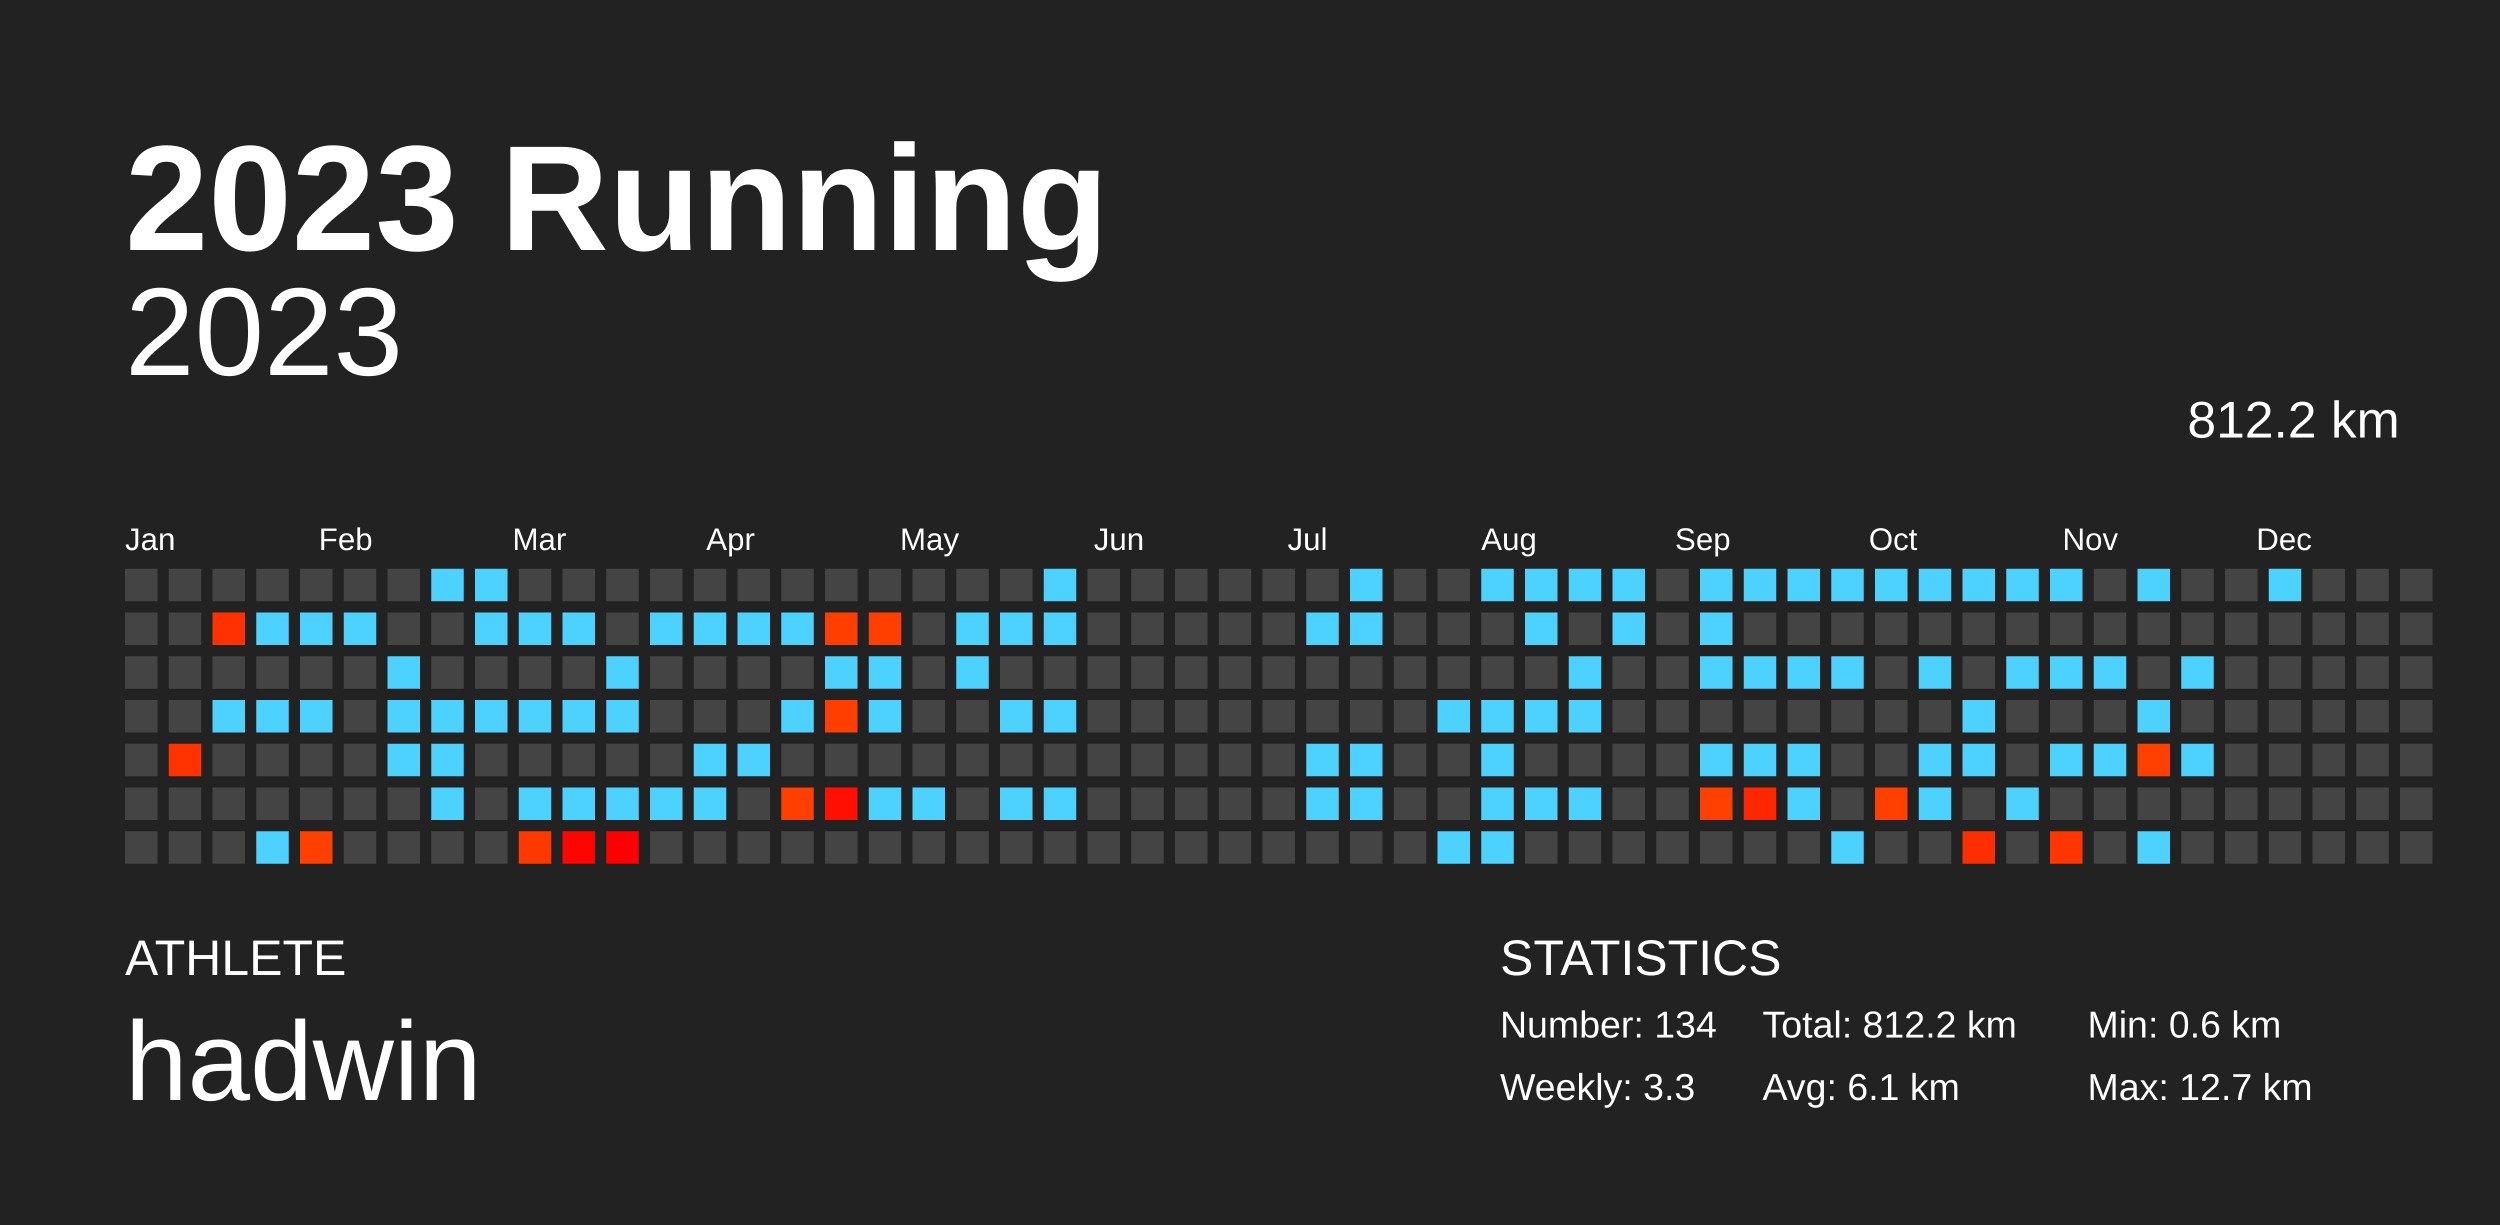
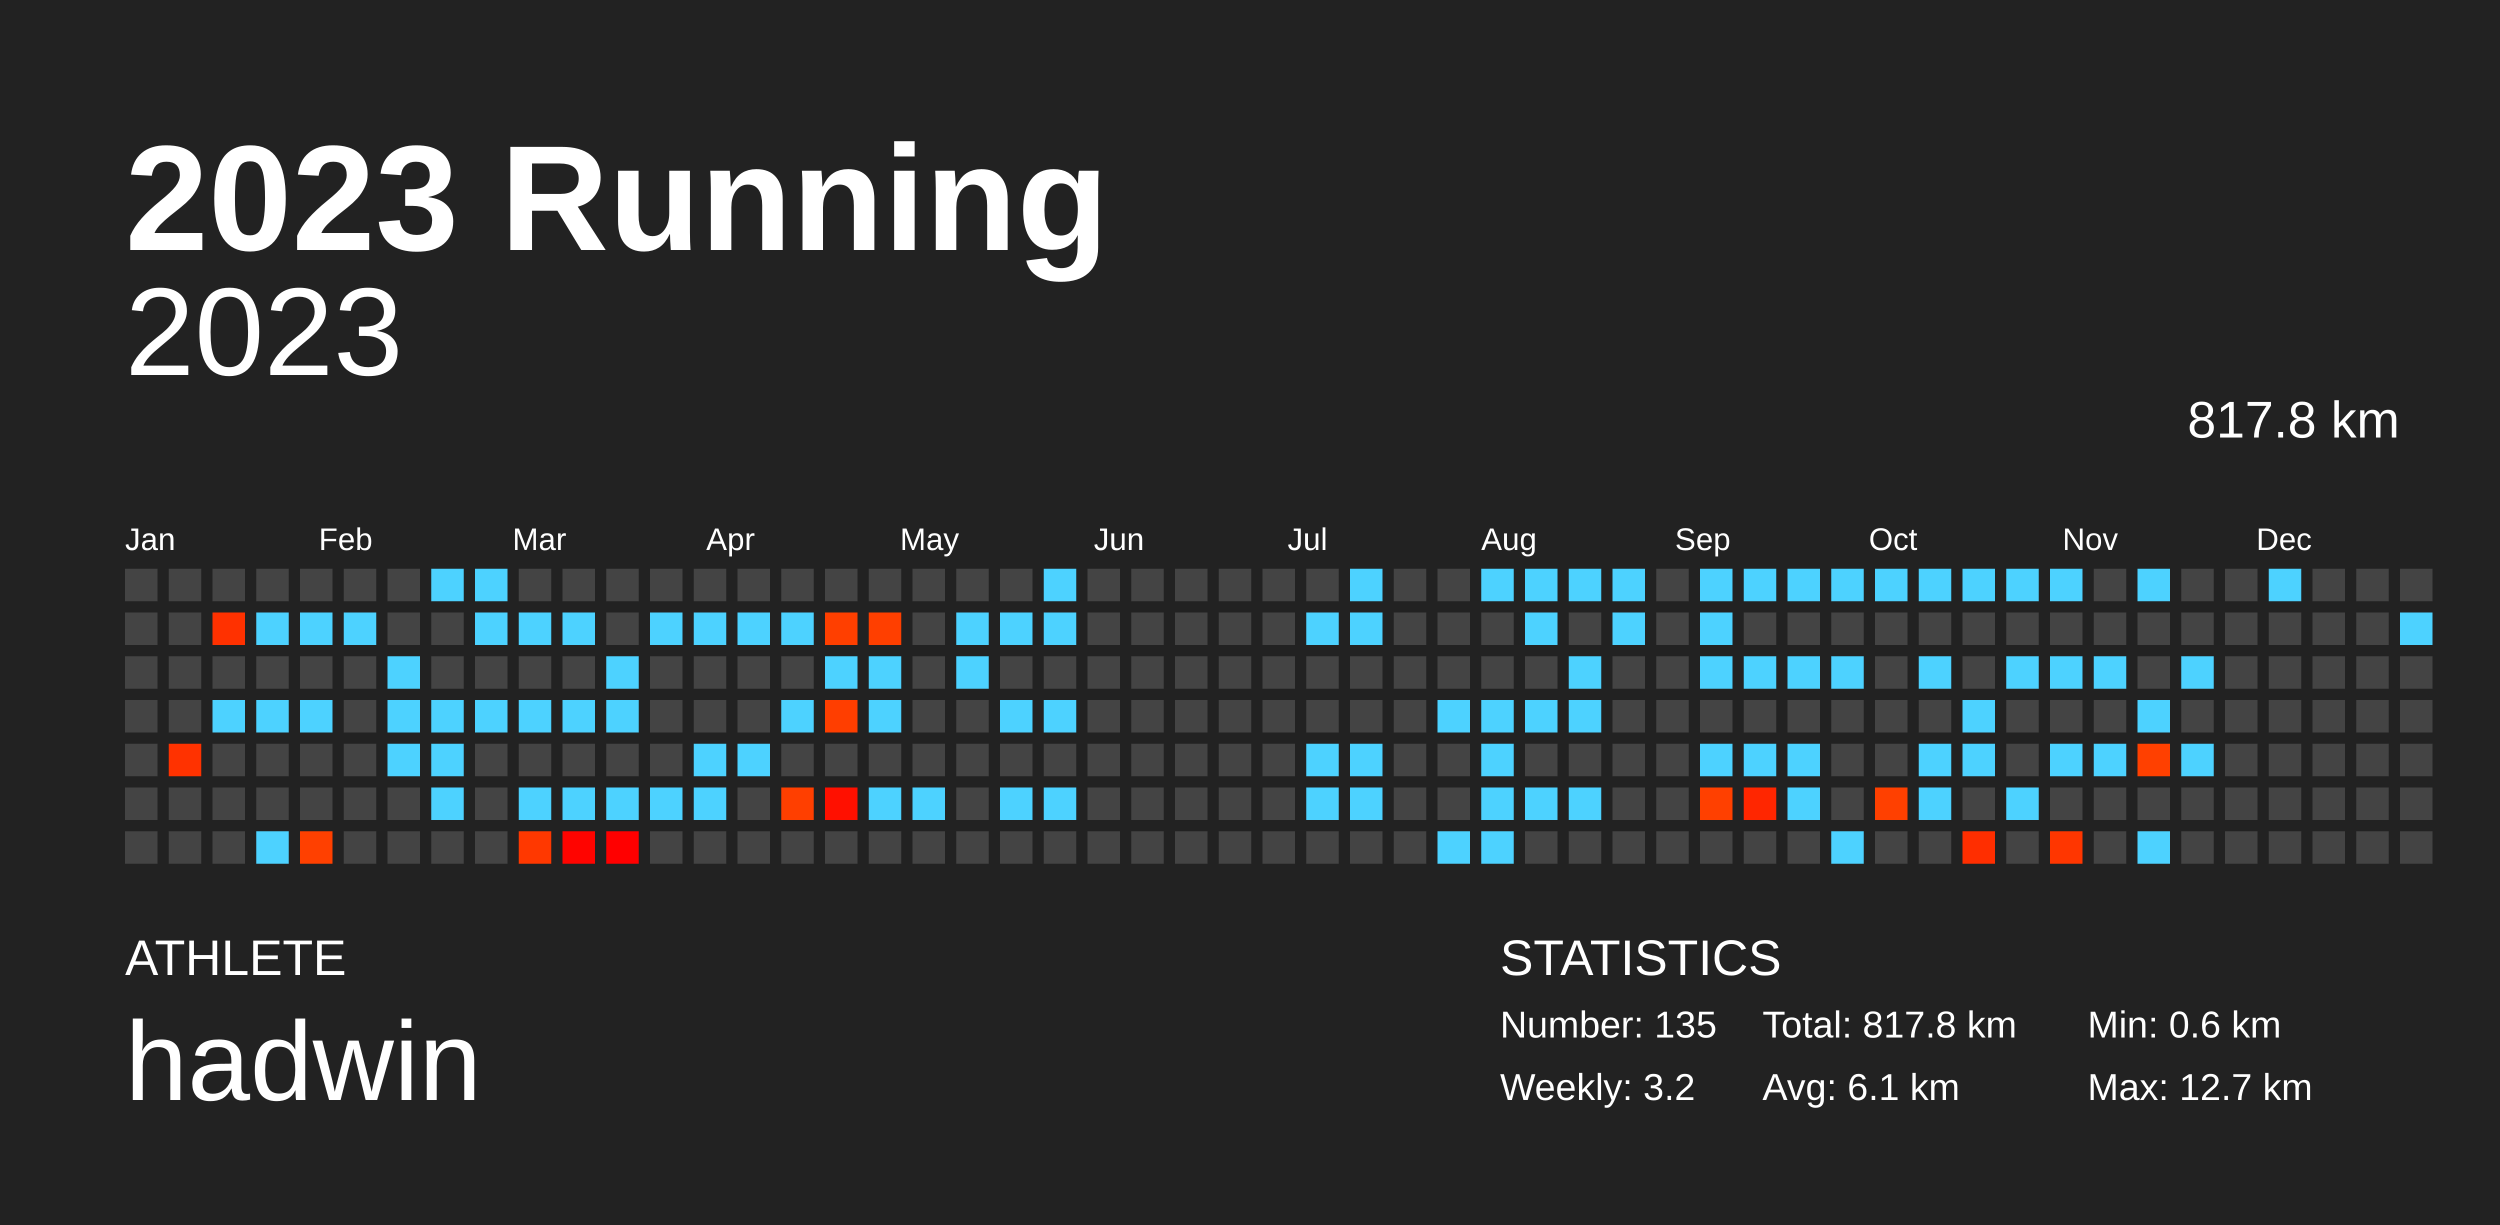
<svg xmlns="http://www.w3.org/2000/svg" baseProfile="full" height="98mm" version="1.1" viewBox="0,0,200,98" width="200mm">
  <defs />
  <rect fill="#222222" height="98" width="200" x="0" y="0" />
  <text fill="#FFFFFF" style="font-size:12px; font-family:Arial; font-weight:bold;" x="10" y="20">2023 Running</text>
  <text fill="#FFFFFF" style="font-size:4px; font-family:Arial" x="10" y="78">ATHLETE</text>
  <text fill="#FFFFFF" style="font-size:9px; font-family:Arial" x="10" y="88">hadwin</text>
  <text fill="#FFFFFF" style="font-size:4px; font-family:Arial" x="120" y="78">STATISTICS</text>
-   <text fill="#FFFFFF" style="font-size:3px; font-family:Arial" x="120" y="83">Number: 134</text>
-   <text fill="#FFFFFF" style="font-size:3px; font-family:Arial" x="120" y="88">Weekly: 3.3</text>
-   <text fill="#FFFFFF" style="font-size:3px; font-family:Arial" x="141" y="83">Total: 812.2 km</text>
+   <text fill="#FFFFFF" style="font-size:3px; font-family:Arial" x="120" y="83">Number: 135</text>
+   <text fill="#FFFFFF" style="font-size:3px; font-family:Arial" x="120" y="88">Weekly: 3.2</text>
+   <text fill="#FFFFFF" style="font-size:3px; font-family:Arial" x="141" y="83">Total: 817.8 km</text>
  <text fill="#FFFFFF" style="font-size:3px; font-family:Arial" x="141" y="88">Avg: 6.1 km</text>
  <text fill="#FFFFFF" style="font-size:3px; font-family:Arial" x="167" y="83">Min: 0.6 km</text>
  <text fill="#FFFFFF" style="font-size:3px; font-family:Arial" x="167" y="88">Max: 12.7 km</text>
  <text alignment-baseline="hanging" fill="#FFFFFF" style="font-size:10.0px; font-family:Arial;" x="10" y="30">2023</text>
-   <text alignment-baseline="hanging" fill="#FFFFFF" style="font-size:4.125px; font-family:Arial;" x="175" y="35">812.2 km</text>
+   <text alignment-baseline="hanging" fill="#FFFFFF" style="font-size:4.125px; font-family:Arial;" x="175" y="35">817.8 km</text>
  <text fill="#FFFFFF" style="font-size:2.5px; font-family:Arial" x="10.0" y="44">Jan</text>
  <text fill="#FFFFFF" style="font-size:2.5px; font-family:Arial" x="25.5" y="44">Feb</text>
  <text fill="#FFFFFF" style="font-size:2.5px; font-family:Arial" x="41.0" y="44">Mar</text>
  <text fill="#FFFFFF" style="font-size:2.5px; font-family:Arial" x="56.5" y="44">Apr</text>
  <text fill="#FFFFFF" style="font-size:2.5px; font-family:Arial" x="72.0" y="44">May</text>
  <text fill="#FFFFFF" style="font-size:2.5px; font-family:Arial" x="87.5" y="44">Jun</text>
  <text fill="#FFFFFF" style="font-size:2.5px; font-family:Arial" x="103.0" y="44">Jul</text>
  <text fill="#FFFFFF" style="font-size:2.5px; font-family:Arial" x="118.5" y="44">Aug</text>
  <text fill="#FFFFFF" style="font-size:2.5px; font-family:Arial" x="134.0" y="44">Sep</text>
  <text fill="#FFFFFF" style="font-size:2.5px; font-family:Arial" x="149.5" y="44">Oct</text>
  <text fill="#FFFFFF" style="font-size:2.5px; font-family:Arial" x="165.0" y="44">Nov</text>
  <text fill="#FFFFFF" style="font-size:2.5px; font-family:Arial" x="180.5" y="44">Dec</text>
  <rect fill="#444444" height="2.6" width="2.6" x="10.0" y="45.5" />
  <rect fill="#444444" height="2.6" width="2.6" x="10.0" y="49.0" />
  <rect fill="#444444" height="2.6" width="2.6" x="10.0" y="52.5" />
  <rect fill="#444444" height="2.6" width="2.6" x="10.0" y="56.0" />
  <rect fill="#444444" height="2.6" width="2.6" x="10.0" y="59.5" />
  <rect fill="#444444" height="2.6" width="2.6" x="10.0" y="63.0" />
  <rect fill="#444444" height="2.6" width="2.6" x="10.0" y="66.5" />
  <rect fill="#444444" height="2.6" width="2.6" x="13.5" y="45.5" />
  <rect fill="#444444" height="2.6" width="2.6" x="13.5" y="49.0" />
  <rect fill="#444444" height="2.6" width="2.6" x="13.5" y="52.5" />
  <rect fill="#444444" height="2.6" width="2.6" x="13.5" y="56.0" />
  <rect fill="#ff3200" height="2.6" width="2.6" x="13.5" y="59.5" />
  <rect fill="#444444" height="2.6" width="2.6" x="13.5" y="63.0" />
  <rect fill="#444444" height="2.6" width="2.6" x="13.5" y="66.5" />
  <rect fill="#444444" height="2.6" width="2.6" x="17.0" y="45.5" />
  <rect fill="#ff3100" height="2.6" width="2.6" x="17.0" y="49.0" />
  <rect fill="#444444" height="2.6" width="2.6" x="17.0" y="52.5" />
  <rect fill="#4dd2ff" height="2.6" width="2.6" x="17.0" y="56.0" />
  <rect fill="#444444" height="2.6" width="2.6" x="17.0" y="59.5" />
  <rect fill="#444444" height="2.6" width="2.6" x="17.0" y="63.0" />
  <rect fill="#444444" height="2.6" width="2.6" x="17.0" y="66.5" />
  <rect fill="#444444" height="2.6" width="2.6" x="20.5" y="45.5" />
  <rect fill="#4dd2ff" height="2.6" width="2.6" x="20.5" y="49.0" />
  <rect fill="#444444" height="2.6" width="2.6" x="20.5" y="52.5" />
  <rect fill="#4dd2ff" height="2.6" width="2.6" x="20.5" y="56.0" />
  <rect fill="#444444" height="2.6" width="2.6" x="20.5" y="59.5" />
  <rect fill="#444444" height="2.6" width="2.6" x="20.5" y="63.0" />
  <rect fill="#4dd2ff" height="2.6" width="2.6" x="20.5" y="66.5" />
  <rect fill="#444444" height="2.6" width="2.6" x="24.0" y="45.5" />
  <rect fill="#4dd2ff" height="2.6" width="2.6" x="24.0" y="49.0" />
  <rect fill="#444444" height="2.6" width="2.6" x="24.0" y="52.5" />
  <rect fill="#4dd2ff" height="2.6" width="2.6" x="24.0" y="56.0" />
  <rect fill="#444444" height="2.6" width="2.6" x="24.0" y="59.5" />
  <rect fill="#444444" height="2.6" width="2.6" x="24.0" y="63.0" />
  <rect fill="#ff4000" height="2.6" width="2.6" x="24.0" y="66.5" />
  <rect fill="#444444" height="2.6" width="2.6" x="27.5" y="45.5" />
  <rect fill="#4dd2ff" height="2.6" width="2.6" x="27.5" y="49.0" />
  <rect fill="#444444" height="2.6" width="2.6" x="27.5" y="52.5" />
  <rect fill="#444444" height="2.6" width="2.6" x="27.5" y="56.0" />
  <rect fill="#444444" height="2.6" width="2.6" x="27.5" y="59.5" />
  <rect fill="#444444" height="2.6" width="2.6" x="27.5" y="63.0" />
  <rect fill="#444444" height="2.6" width="2.6" x="27.5" y="66.5" />
  <rect fill="#444444" height="2.6" width="2.6" x="31.0" y="45.5" />
  <rect fill="#444444" height="2.6" width="2.6" x="31.0" y="49.0" />
  <rect fill="#4dd2ff" height="2.6" width="2.6" x="31.0" y="52.5" />
  <rect fill="#4dd2ff" height="2.6" width="2.6" x="31.0" y="56.0" />
  <rect fill="#4dd2ff" height="2.6" width="2.6" x="31.0" y="59.5" />
  <rect fill="#444444" height="2.6" width="2.6" x="31.0" y="63.0" />
  <rect fill="#444444" height="2.6" width="2.6" x="31.0" y="66.5" />
  <rect fill="#4dd2ff" height="2.6" width="2.6" x="34.5" y="45.5" />
  <rect fill="#444444" height="2.6" width="2.6" x="34.5" y="49.0" />
  <rect fill="#444444" height="2.6" width="2.6" x="34.5" y="52.5" />
  <rect fill="#4dd2ff" height="2.6" width="2.6" x="34.5" y="56.0" />
  <rect fill="#4dd2ff" height="2.6" width="2.6" x="34.5" y="59.5" />
  <rect fill="#4dd2ff" height="2.6" width="2.6" x="34.5" y="63.0" />
  <rect fill="#444444" height="2.6" width="2.6" x="34.5" y="66.5" />
  <rect fill="#4dd2ff" height="2.6" width="2.6" x="38.0" y="45.5" />
  <rect fill="#4dd2ff" height="2.6" width="2.6" x="38.0" y="49.0" />
  <rect fill="#444444" height="2.6" width="2.6" x="38.0" y="52.5" />
  <rect fill="#4dd2ff" height="2.6" width="2.6" x="38.0" y="56.0" />
  <rect fill="#444444" height="2.6" width="2.6" x="38.0" y="59.5" />
  <rect fill="#444444" height="2.6" width="2.6" x="38.0" y="63.0" />
  <rect fill="#444444" height="2.6" width="2.6" x="38.0" y="66.5" />
  <rect fill="#444444" height="2.6" width="2.6" x="41.5" y="45.5" />
  <rect fill="#4dd2ff" height="2.6" width="2.6" x="41.5" y="49.0" />
  <rect fill="#444444" height="2.6" width="2.6" x="41.5" y="52.5" />
  <rect fill="#4dd2ff" height="2.6" width="2.6" x="41.5" y="56.0" />
  <rect fill="#444444" height="2.6" width="2.6" x="41.5" y="59.5" />
  <rect fill="#4dd2ff" height="2.6" width="2.6" x="41.5" y="63.0" />
  <rect fill="#ff3800" height="2.6" width="2.6" x="41.5" y="66.5" />
  <rect fill="#444444" height="2.6" width="2.6" x="45.0" y="45.5" />
  <rect fill="#4dd2ff" height="2.6" width="2.6" x="45.0" y="49.0" />
  <rect fill="#444444" height="2.6" width="2.6" x="45.0" y="52.5" />
  <rect fill="#4dd2ff" height="2.6" width="2.6" x="45.0" y="56.0" />
  <rect fill="#444444" height="2.6" width="2.6" x="45.0" y="59.5" />
  <rect fill="#4dd2ff" height="2.6" width="2.6" x="45.0" y="63.0" />
  <rect fill="#ff0400" height="2.6" width="2.6" x="45.0" y="66.5" />
  <rect fill="#444444" height="2.6" width="2.6" x="48.5" y="45.5" />
  <rect fill="#444444" height="2.6" width="2.6" x="48.5" y="49.0" />
  <rect fill="#4dd2ff" height="2.6" width="2.6" x="48.5" y="52.5" />
  <rect fill="#4dd2ff" height="2.6" width="2.6" x="48.5" y="56.0" />
  <rect fill="#444444" height="2.6" width="2.6" x="48.5" y="59.5" />
  <rect fill="#4dd2ff" height="2.6" width="2.6" x="48.5" y="63.0" />
  <rect fill="#ff0000" height="2.6" width="2.6" x="48.5" y="66.5" />
  <rect fill="#444444" height="2.6" width="2.6" x="52.0" y="45.5" />
  <rect fill="#4dd2ff" height="2.6" width="2.6" x="52.0" y="49.0" />
  <rect fill="#444444" height="2.6" width="2.6" x="52.0" y="52.5" />
  <rect fill="#444444" height="2.6" width="2.6" x="52.0" y="56.0" />
  <rect fill="#444444" height="2.6" width="2.6" x="52.0" y="59.5" />
  <rect fill="#4dd2ff" height="2.6" width="2.6" x="52.0" y="63.0" />
  <rect fill="#444444" height="2.6" width="2.6" x="52.0" y="66.5" />
  <rect fill="#444444" height="2.6" width="2.6" x="55.5" y="45.5" />
  <rect fill="#4dd2ff" height="2.6" width="2.6" x="55.5" y="49.0" />
  <rect fill="#444444" height="2.6" width="2.6" x="55.5" y="52.5" />
  <rect fill="#444444" height="2.6" width="2.6" x="55.5" y="56.0" />
  <rect fill="#4dd2ff" height="2.6" width="2.6" x="55.5" y="59.5" />
  <rect fill="#4dd2ff" height="2.6" width="2.6" x="55.5" y="63.0" />
  <rect fill="#444444" height="2.6" width="2.6" x="55.5" y="66.5" />
  <rect fill="#444444" height="2.6" width="2.6" x="59.0" y="45.5" />
  <rect fill="#4dd2ff" height="2.6" width="2.6" x="59.0" y="49.0" />
  <rect fill="#444444" height="2.6" width="2.6" x="59.0" y="52.5" />
  <rect fill="#444444" height="2.6" width="2.6" x="59.0" y="56.0" />
  <rect fill="#4dd2ff" height="2.6" width="2.6" x="59.0" y="59.5" />
  <rect fill="#444444" height="2.6" width="2.6" x="59.0" y="63.0" />
  <rect fill="#444444" height="2.6" width="2.6" x="59.0" y="66.5" />
  <rect fill="#444444" height="2.6" width="2.6" x="62.5" y="45.5" />
  <rect fill="#4dd2ff" height="2.6" width="2.6" x="62.5" y="49.0" />
  <rect fill="#444444" height="2.6" width="2.6" x="62.5" y="52.5" />
  <rect fill="#4dd2ff" height="2.6" width="2.6" x="62.5" y="56.0" />
  <rect fill="#444444" height="2.6" width="2.6" x="62.5" y="59.5" />
  <rect fill="#ff3f00" height="2.6" width="2.6" x="62.5" y="63.0" />
  <rect fill="#444444" height="2.6" width="2.6" x="62.5" y="66.5" />
  <rect fill="#444444" height="2.6" width="2.6" x="66.0" y="45.5" />
  <rect fill="#ff3f00" height="2.6" width="2.6" x="66.0" y="49.0" />
  <rect fill="#4dd2ff" height="2.6" width="2.6" x="66.0" y="52.5" />
  <rect fill="#ff3e00" height="2.6" width="2.6" x="66.0" y="56.0" />
  <rect fill="#444444" height="2.6" width="2.6" x="66.0" y="59.5" />
  <rect fill="#ff1000" height="2.6" width="2.6" x="66.0" y="63.0" />
  <rect fill="#444444" height="2.6" width="2.6" x="66.0" y="66.5" />
  <rect fill="#444444" height="2.6" width="2.6" x="69.5" y="45.5" />
  <rect fill="#ff3f00" height="2.6" width="2.6" x="69.5" y="49.0" />
  <rect fill="#4dd2ff" height="2.6" width="2.6" x="69.5" y="52.5" />
  <rect fill="#4dd2ff" height="2.6" width="2.6" x="69.5" y="56.0" />
  <rect fill="#444444" height="2.6" width="2.6" x="69.5" y="59.5" />
  <rect fill="#4dd2ff" height="2.6" width="2.6" x="69.5" y="63.0" />
  <rect fill="#444444" height="2.6" width="2.6" x="69.5" y="66.5" />
  <rect fill="#444444" height="2.6" width="2.6" x="73.0" y="45.5" />
  <rect fill="#444444" height="2.6" width="2.6" x="73.0" y="49.0" />
  <rect fill="#444444" height="2.6" width="2.6" x="73.0" y="52.5" />
  <rect fill="#444444" height="2.6" width="2.6" x="73.0" y="56.0" />
  <rect fill="#444444" height="2.6" width="2.6" x="73.0" y="59.5" />
  <rect fill="#4dd2ff" height="2.6" width="2.6" x="73.0" y="63.0" />
  <rect fill="#444444" height="2.6" width="2.6" x="73.0" y="66.5" />
  <rect fill="#444444" height="2.6" width="2.6" x="76.5" y="45.5" />
  <rect fill="#4dd2ff" height="2.6" width="2.6" x="76.5" y="49.0" />
  <rect fill="#4dd2ff" height="2.6" width="2.6" x="76.5" y="52.5" />
  <rect fill="#444444" height="2.6" width="2.6" x="76.5" y="56.0" />
  <rect fill="#444444" height="2.6" width="2.6" x="76.5" y="59.5" />
  <rect fill="#444444" height="2.6" width="2.6" x="76.5" y="63.0" />
  <rect fill="#444444" height="2.6" width="2.6" x="76.5" y="66.5" />
  <rect fill="#444444" height="2.6" width="2.6" x="80.0" y="45.5" />
  <rect fill="#4dd2ff" height="2.6" width="2.6" x="80.0" y="49.0" />
  <rect fill="#444444" height="2.6" width="2.6" x="80.0" y="52.5" />
  <rect fill="#4dd2ff" height="2.6" width="2.6" x="80.0" y="56.0" />
  <rect fill="#444444" height="2.6" width="2.6" x="80.0" y="59.5" />
  <rect fill="#4dd2ff" height="2.6" width="2.6" x="80.0" y="63.0" />
  <rect fill="#444444" height="2.6" width="2.6" x="80.0" y="66.5" />
  <rect fill="#4dd2ff" height="2.6" width="2.6" x="83.5" y="45.5" />
  <rect fill="#4dd2ff" height="2.6" width="2.6" x="83.5" y="49.0" />
  <rect fill="#444444" height="2.6" width="2.6" x="83.5" y="52.5" />
  <rect fill="#4dd2ff" height="2.6" width="2.6" x="83.5" y="56.0" />
  <rect fill="#444444" height="2.6" width="2.6" x="83.5" y="59.5" />
  <rect fill="#4dd2ff" height="2.6" width="2.6" x="83.5" y="63.0" />
  <rect fill="#444444" height="2.6" width="2.6" x="83.5" y="66.5" />
  <rect fill="#444444" height="2.6" width="2.6" x="87.0" y="45.5" />
  <rect fill="#444444" height="2.6" width="2.6" x="87.0" y="49.0" />
  <rect fill="#444444" height="2.6" width="2.6" x="87.0" y="52.5" />
  <rect fill="#444444" height="2.6" width="2.6" x="87.0" y="56.0" />
  <rect fill="#444444" height="2.6" width="2.6" x="87.0" y="59.5" />
  <rect fill="#444444" height="2.6" width="2.6" x="87.0" y="63.0" />
  <rect fill="#444444" height="2.6" width="2.6" x="87.0" y="66.5" />
  <rect fill="#444444" height="2.6" width="2.6" x="90.5" y="45.5" />
  <rect fill="#444444" height="2.6" width="2.6" x="90.5" y="49.0" />
  <rect fill="#444444" height="2.6" width="2.6" x="90.5" y="52.5" />
  <rect fill="#444444" height="2.6" width="2.6" x="90.5" y="56.0" />
  <rect fill="#444444" height="2.6" width="2.6" x="90.5" y="59.5" />
  <rect fill="#444444" height="2.6" width="2.6" x="90.5" y="63.0" />
  <rect fill="#444444" height="2.6" width="2.6" x="90.5" y="66.5" />
  <rect fill="#444444" height="2.6" width="2.6" x="94.0" y="45.5" />
  <rect fill="#444444" height="2.6" width="2.6" x="94.0" y="49.0" />
  <rect fill="#444444" height="2.6" width="2.6" x="94.0" y="52.5" />
  <rect fill="#444444" height="2.6" width="2.6" x="94.0" y="56.0" />
  <rect fill="#444444" height="2.6" width="2.6" x="94.0" y="59.5" />
  <rect fill="#444444" height="2.6" width="2.6" x="94.0" y="63.0" />
  <rect fill="#444444" height="2.6" width="2.6" x="94.0" y="66.5" />
  <rect fill="#444444" height="2.6" width="2.6" x="97.5" y="45.5" />
  <rect fill="#444444" height="2.6" width="2.6" x="97.5" y="49.0" />
  <rect fill="#444444" height="2.6" width="2.6" x="97.5" y="52.5" />
  <rect fill="#444444" height="2.6" width="2.6" x="97.5" y="56.0" />
  <rect fill="#444444" height="2.6" width="2.6" x="97.5" y="59.5" />
  <rect fill="#444444" height="2.6" width="2.6" x="97.5" y="63.0" />
  <rect fill="#444444" height="2.6" width="2.6" x="97.5" y="66.5" />
  <rect fill="#444444" height="2.6" width="2.6" x="101.0" y="45.5" />
  <rect fill="#444444" height="2.6" width="2.6" x="101.0" y="49.0" />
  <rect fill="#444444" height="2.6" width="2.6" x="101.0" y="52.5" />
  <rect fill="#444444" height="2.6" width="2.6" x="101.0" y="56.0" />
  <rect fill="#444444" height="2.6" width="2.6" x="101.0" y="59.5" />
  <rect fill="#444444" height="2.6" width="2.6" x="101.0" y="63.0" />
  <rect fill="#444444" height="2.6" width="2.6" x="101.0" y="66.5" />
  <rect fill="#444444" height="2.6" width="2.6" x="104.5" y="45.5" />
  <rect fill="#4dd2ff" height="2.6" width="2.6" x="104.5" y="49.0" />
  <rect fill="#444444" height="2.6" width="2.6" x="104.5" y="52.5" />
  <rect fill="#444444" height="2.6" width="2.6" x="104.5" y="56.0" />
  <rect fill="#4dd2ff" height="2.6" width="2.6" x="104.5" y="59.5" />
  <rect fill="#4dd2ff" height="2.6" width="2.6" x="104.5" y="63.0" />
  <rect fill="#444444" height="2.6" width="2.6" x="104.5" y="66.5" />
  <rect fill="#4dd2ff" height="2.6" width="2.6" x="108.0" y="45.5" />
  <rect fill="#4dd2ff" height="2.6" width="2.6" x="108.0" y="49.0" />
  <rect fill="#444444" height="2.6" width="2.6" x="108.0" y="52.5" />
  <rect fill="#444444" height="2.6" width="2.6" x="108.0" y="56.0" />
  <rect fill="#4dd2ff" height="2.6" width="2.6" x="108.0" y="59.5" />
  <rect fill="#4dd2ff" height="2.6" width="2.6" x="108.0" y="63.0" />
  <rect fill="#444444" height="2.6" width="2.6" x="108.0" y="66.5" />
  <rect fill="#444444" height="2.6" width="2.6" x="111.5" y="45.5" />
  <rect fill="#444444" height="2.6" width="2.6" x="111.5" y="49.0" />
  <rect fill="#444444" height="2.6" width="2.6" x="111.5" y="52.5" />
  <rect fill="#444444" height="2.6" width="2.6" x="111.5" y="56.0" />
  <rect fill="#444444" height="2.6" width="2.6" x="111.5" y="59.5" />
  <rect fill="#444444" height="2.6" width="2.6" x="111.5" y="63.0" />
  <rect fill="#444444" height="2.6" width="2.6" x="111.5" y="66.5" />
  <rect fill="#444444" height="2.6" width="2.6" x="115.0" y="45.5" />
  <rect fill="#444444" height="2.6" width="2.6" x="115.0" y="49.0" />
  <rect fill="#444444" height="2.6" width="2.6" x="115.0" y="52.5" />
  <rect fill="#4dd2ff" height="2.6" width="2.6" x="115.0" y="56.0" />
  <rect fill="#444444" height="2.6" width="2.6" x="115.0" y="59.5" />
  <rect fill="#444444" height="2.6" width="2.6" x="115.0" y="63.0" />
  <rect fill="#4dd2ff" height="2.6" width="2.6" x="115.0" y="66.5" />
  <rect fill="#4dd2ff" height="2.6" width="2.6" x="118.5" y="45.5" />
  <rect fill="#444444" height="2.6" width="2.6" x="118.5" y="49.0" />
  <rect fill="#444444" height="2.6" width="2.6" x="118.5" y="52.5" />
  <rect fill="#4dd2ff" height="2.6" width="2.6" x="118.5" y="56.0" />
  <rect fill="#4dd2ff" height="2.6" width="2.6" x="118.5" y="59.5" />
  <rect fill="#4dd2ff" height="2.6" width="2.6" x="118.5" y="63.0" />
  <rect fill="#4dd2ff" height="2.6" width="2.6" x="118.5" y="66.5" />
  <rect fill="#4dd2ff" height="2.6" width="2.6" x="122.0" y="45.5" />
  <rect fill="#4dd2ff" height="2.6" width="2.6" x="122.0" y="49.0" />
  <rect fill="#444444" height="2.6" width="2.6" x="122.0" y="52.5" />
  <rect fill="#4dd2ff" height="2.6" width="2.6" x="122.0" y="56.0" />
  <rect fill="#444444" height="2.6" width="2.6" x="122.0" y="59.5" />
  <rect fill="#4dd2ff" height="2.6" width="2.6" x="122.0" y="63.0" />
  <rect fill="#444444" height="2.6" width="2.6" x="122.0" y="66.5" />
  <rect fill="#4dd2ff" height="2.6" width="2.6" x="125.5" y="45.5" />
  <rect fill="#444444" height="2.6" width="2.6" x="125.5" y="49.0" />
  <rect fill="#4dd2ff" height="2.6" width="2.6" x="125.5" y="52.5" />
  <rect fill="#4dd2ff" height="2.6" width="2.6" x="125.5" y="56.0" />
  <rect fill="#444444" height="2.6" width="2.6" x="125.5" y="59.5" />
  <rect fill="#4dd2ff" height="2.6" width="2.6" x="125.5" y="63.0" />
  <rect fill="#444444" height="2.6" width="2.6" x="125.5" y="66.5" />
  <rect fill="#4dd2ff" height="2.6" width="2.6" x="129.0" y="45.5" />
  <rect fill="#4dd2ff" height="2.6" width="2.6" x="129.0" y="49.0" />
  <rect fill="#444444" height="2.6" width="2.6" x="129.0" y="52.5" />
  <rect fill="#444444" height="2.6" width="2.6" x="129.0" y="56.0" />
  <rect fill="#444444" height="2.6" width="2.6" x="129.0" y="59.5" />
  <rect fill="#444444" height="2.6" width="2.6" x="129.0" y="63.0" />
  <rect fill="#444444" height="2.6" width="2.6" x="129.0" y="66.5" />
  <rect fill="#444444" height="2.6" width="2.6" x="132.5" y="45.5" />
  <rect fill="#444444" height="2.6" width="2.6" x="132.5" y="49.0" />
  <rect fill="#444444" height="2.6" width="2.6" x="132.5" y="52.5" />
  <rect fill="#444444" height="2.6" width="2.6" x="132.5" y="56.0" />
  <rect fill="#444444" height="2.6" width="2.6" x="132.5" y="59.5" />
  <rect fill="#444444" height="2.6" width="2.6" x="132.5" y="63.0" />
  <rect fill="#444444" height="2.6" width="2.6" x="132.5" y="66.5" />
  <rect fill="#4dd2ff" height="2.6" width="2.6" x="136.0" y="45.5" />
  <rect fill="#4dd2ff" height="2.6" width="2.6" x="136.0" y="49.0" />
  <rect fill="#4dd2ff" height="2.6" width="2.6" x="136.0" y="52.5" />
  <rect fill="#444444" height="2.6" width="2.6" x="136.0" y="56.0" />
  <rect fill="#4dd2ff" height="2.6" width="2.6" x="136.0" y="59.5" />
  <rect fill="#ff4000" height="2.6" width="2.6" x="136.0" y="63.0" />
  <rect fill="#444444" height="2.6" width="2.6" x="136.0" y="66.5" />
  <rect fill="#4dd2ff" height="2.6" width="2.6" x="139.5" y="45.5" />
  <rect fill="#444444" height="2.6" width="2.6" x="139.5" y="49.0" />
  <rect fill="#4dd2ff" height="2.6" width="2.6" x="139.5" y="52.5" />
  <rect fill="#444444" height="2.6" width="2.6" x="139.5" y="56.0" />
  <rect fill="#4dd2ff" height="2.6" width="2.6" x="139.5" y="59.5" />
  <rect fill="#ff2600" height="2.6" width="2.6" x="139.5" y="63.0" />
  <rect fill="#444444" height="2.6" width="2.6" x="139.5" y="66.5" />
  <rect fill="#4dd2ff" height="2.6" width="2.6" x="143.0" y="45.5" />
  <rect fill="#444444" height="2.6" width="2.6" x="143.0" y="49.0" />
  <rect fill="#4dd2ff" height="2.6" width="2.6" x="143.0" y="52.5" />
  <rect fill="#444444" height="2.6" width="2.6" x="143.0" y="56.0" />
  <rect fill="#4dd2ff" height="2.6" width="2.6" x="143.0" y="59.5" />
  <rect fill="#4dd2ff" height="2.6" width="2.6" x="143.0" y="63.0" />
  <rect fill="#444444" height="2.6" width="2.6" x="143.0" y="66.5" />
  <rect fill="#4dd2ff" height="2.6" width="2.6" x="146.5" y="45.5" />
  <rect fill="#444444" height="2.6" width="2.6" x="146.5" y="49.0" />
  <rect fill="#4dd2ff" height="2.6" width="2.6" x="146.5" y="52.5" />
  <rect fill="#444444" height="2.6" width="2.6" x="146.5" y="56.0" />
  <rect fill="#444444" height="2.6" width="2.6" x="146.5" y="59.5" />
  <rect fill="#444444" height="2.6" width="2.6" x="146.5" y="63.0" />
  <rect fill="#4dd2ff" height="2.6" width="2.6" x="146.5" y="66.5" />
  <rect fill="#4dd2ff" height="2.6" width="2.6" x="150.0" y="45.5" />
  <rect fill="#444444" height="2.6" width="2.6" x="150.0" y="49.0" />
  <rect fill="#444444" height="2.6" width="2.6" x="150.0" y="52.5" />
  <rect fill="#444444" height="2.6" width="2.6" x="150.0" y="56.0" />
  <rect fill="#444444" height="2.6" width="2.6" x="150.0" y="59.5" />
  <rect fill="#ff4000" height="2.6" width="2.6" x="150.0" y="63.0" />
  <rect fill="#444444" height="2.6" width="2.6" x="150.0" y="66.5" />
  <rect fill="#4dd2ff" height="2.6" width="2.6" x="153.5" y="45.5" />
  <rect fill="#444444" height="2.6" width="2.6" x="153.5" y="49.0" />
  <rect fill="#4dd2ff" height="2.6" width="2.6" x="153.5" y="52.5" />
  <rect fill="#444444" height="2.6" width="2.6" x="153.5" y="56.0" />
  <rect fill="#4dd2ff" height="2.6" width="2.6" x="153.5" y="59.5" />
  <rect fill="#4dd2ff" height="2.6" width="2.6" x="153.5" y="63.0" />
  <rect fill="#444444" height="2.6" width="2.6" x="153.5" y="66.5" />
  <rect fill="#4dd2ff" height="2.6" width="2.6" x="157.0" y="45.5" />
  <rect fill="#444444" height="2.6" width="2.6" x="157.0" y="49.0" />
  <rect fill="#444444" height="2.6" width="2.6" x="157.0" y="52.5" />
  <rect fill="#4dd2ff" height="2.6" width="2.6" x="157.0" y="56.0" />
  <rect fill="#4dd2ff" height="2.6" width="2.6" x="157.0" y="59.5" />
  <rect fill="#444444" height="2.6" width="2.6" x="157.0" y="63.0" />
  <rect fill="#ff2e00" height="2.6" width="2.6" x="157.0" y="66.5" />
  <rect fill="#4dd2ff" height="2.6" width="2.6" x="160.5" y="45.5" />
  <rect fill="#444444" height="2.6" width="2.6" x="160.5" y="49.0" />
  <rect fill="#4dd2ff" height="2.6" width="2.6" x="160.5" y="52.5" />
  <rect fill="#444444" height="2.6" width="2.6" x="160.5" y="56.0" />
  <rect fill="#444444" height="2.6" width="2.6" x="160.5" y="59.5" />
  <rect fill="#4dd2ff" height="2.6" width="2.6" x="160.5" y="63.0" />
  <rect fill="#444444" height="2.6" width="2.6" x="160.5" y="66.5" />
  <rect fill="#4dd2ff" height="2.6" width="2.6" x="164.0" y="45.5" />
  <rect fill="#444444" height="2.6" width="2.6" x="164.0" y="49.0" />
  <rect fill="#4dd2ff" height="2.6" width="2.6" x="164.0" y="52.5" />
  <rect fill="#444444" height="2.6" width="2.6" x="164.0" y="56.0" />
  <rect fill="#4dd2ff" height="2.6" width="2.6" x="164.0" y="59.5" />
  <rect fill="#444444" height="2.6" width="2.6" x="164.0" y="63.0" />
  <rect fill="#ff3600" height="2.6" width="2.6" x="164.0" y="66.5" />
  <rect fill="#444444" height="2.6" width="2.6" x="167.5" y="45.5" />
  <rect fill="#444444" height="2.6" width="2.6" x="167.5" y="49.0" />
  <rect fill="#4dd2ff" height="2.6" width="2.6" x="167.5" y="52.5" />
  <rect fill="#444444" height="2.6" width="2.6" x="167.5" y="56.0" />
  <rect fill="#4dd2ff" height="2.6" width="2.6" x="167.5" y="59.5" />
  <rect fill="#444444" height="2.6" width="2.6" x="167.5" y="63.0" />
  <rect fill="#444444" height="2.6" width="2.6" x="167.5" y="66.5" />
  <rect fill="#4dd2ff" height="2.6" width="2.6" x="171.0" y="45.5" />
  <rect fill="#444444" height="2.6" width="2.6" x="171.0" y="49.0" />
  <rect fill="#444444" height="2.6" width="2.6" x="171.0" y="52.5" />
  <rect fill="#4dd2ff" height="2.6" width="2.6" x="171.0" y="56.0" />
  <rect fill="#ff4000" height="2.6" width="2.6" x="171.0" y="59.5" />
  <rect fill="#444444" height="2.6" width="2.6" x="171.0" y="63.0" />
  <rect fill="#4dd2ff" height="2.6" width="2.6" x="171.0" y="66.5" />
  <rect fill="#444444" height="2.6" width="2.6" x="174.5" y="45.5" />
  <rect fill="#444444" height="2.6" width="2.6" x="174.5" y="49.0" />
  <rect fill="#4dd2ff" height="2.6" width="2.6" x="174.5" y="52.5" />
  <rect fill="#444444" height="2.6" width="2.6" x="174.5" y="56.0" />
  <rect fill="#4dd2ff" height="2.6" width="2.6" x="174.5" y="59.5" />
  <rect fill="#444444" height="2.6" width="2.6" x="174.5" y="63.0" />
  <rect fill="#444444" height="2.6" width="2.6" x="174.5" y="66.5" />
  <rect fill="#444444" height="2.6" width="2.6" x="178.0" y="45.5" />
  <rect fill="#444444" height="2.6" width="2.6" x="178.0" y="49.0" />
  <rect fill="#444444" height="2.6" width="2.6" x="178.0" y="52.5" />
  <rect fill="#444444" height="2.6" width="2.6" x="178.0" y="56.0" />
  <rect fill="#444444" height="2.6" width="2.6" x="178.0" y="59.5" />
  <rect fill="#444444" height="2.6" width="2.6" x="178.0" y="63.0" />
  <rect fill="#444444" height="2.6" width="2.6" x="178.0" y="66.5" />
  <rect fill="#4dd2ff" height="2.6" width="2.6" x="181.5" y="45.5" />
  <rect fill="#444444" height="2.6" width="2.6" x="181.5" y="49.0" />
  <rect fill="#444444" height="2.6" width="2.6" x="181.5" y="52.5" />
  <rect fill="#444444" height="2.6" width="2.6" x="181.5" y="56.0" />
  <rect fill="#444444" height="2.6" width="2.6" x="181.5" y="59.5" />
  <rect fill="#444444" height="2.6" width="2.6" x="181.5" y="63.0" />
  <rect fill="#444444" height="2.6" width="2.6" x="181.5" y="66.5" />
  <rect fill="#444444" height="2.6" width="2.6" x="185.0" y="45.5" />
  <rect fill="#444444" height="2.6" width="2.6" x="185.0" y="49.0" />
  <rect fill="#444444" height="2.6" width="2.6" x="185.0" y="52.5" />
  <rect fill="#444444" height="2.6" width="2.6" x="185.0" y="56.0" />
  <rect fill="#444444" height="2.6" width="2.6" x="185.0" y="59.5" />
  <rect fill="#444444" height="2.6" width="2.6" x="185.0" y="63.0" />
  <rect fill="#444444" height="2.6" width="2.6" x="185.0" y="66.5" />
  <rect fill="#444444" height="2.6" width="2.6" x="188.5" y="45.5" />
  <rect fill="#444444" height="2.6" width="2.6" x="188.5" y="49.0" />
  <rect fill="#444444" height="2.6" width="2.6" x="188.5" y="52.5" />
  <rect fill="#444444" height="2.6" width="2.6" x="188.5" y="56.0" />
  <rect fill="#444444" height="2.6" width="2.6" x="188.5" y="59.5" />
  <rect fill="#444444" height="2.6" width="2.6" x="188.5" y="63.0" />
  <rect fill="#444444" height="2.6" width="2.6" x="188.5" y="66.5" />
  <rect fill="#444444" height="2.6" width="2.6" x="192.0" y="45.5" />
-   <rect fill="#444444" height="2.6" width="2.6" x="192.0" y="49.0" />
+   <rect fill="#4dd2ff" height="2.6" width="2.6" x="192.0" y="49.0" />
  <rect fill="#444444" height="2.6" width="2.6" x="192.0" y="52.5" />
  <rect fill="#444444" height="2.6" width="2.6" x="192.0" y="56.0" />
  <rect fill="#444444" height="2.6" width="2.6" x="192.0" y="59.5" />
  <rect fill="#444444" height="2.6" width="2.6" x="192.0" y="63.0" />
  <rect fill="#444444" height="2.6" width="2.6" x="192.0" y="66.5" />
</svg>
